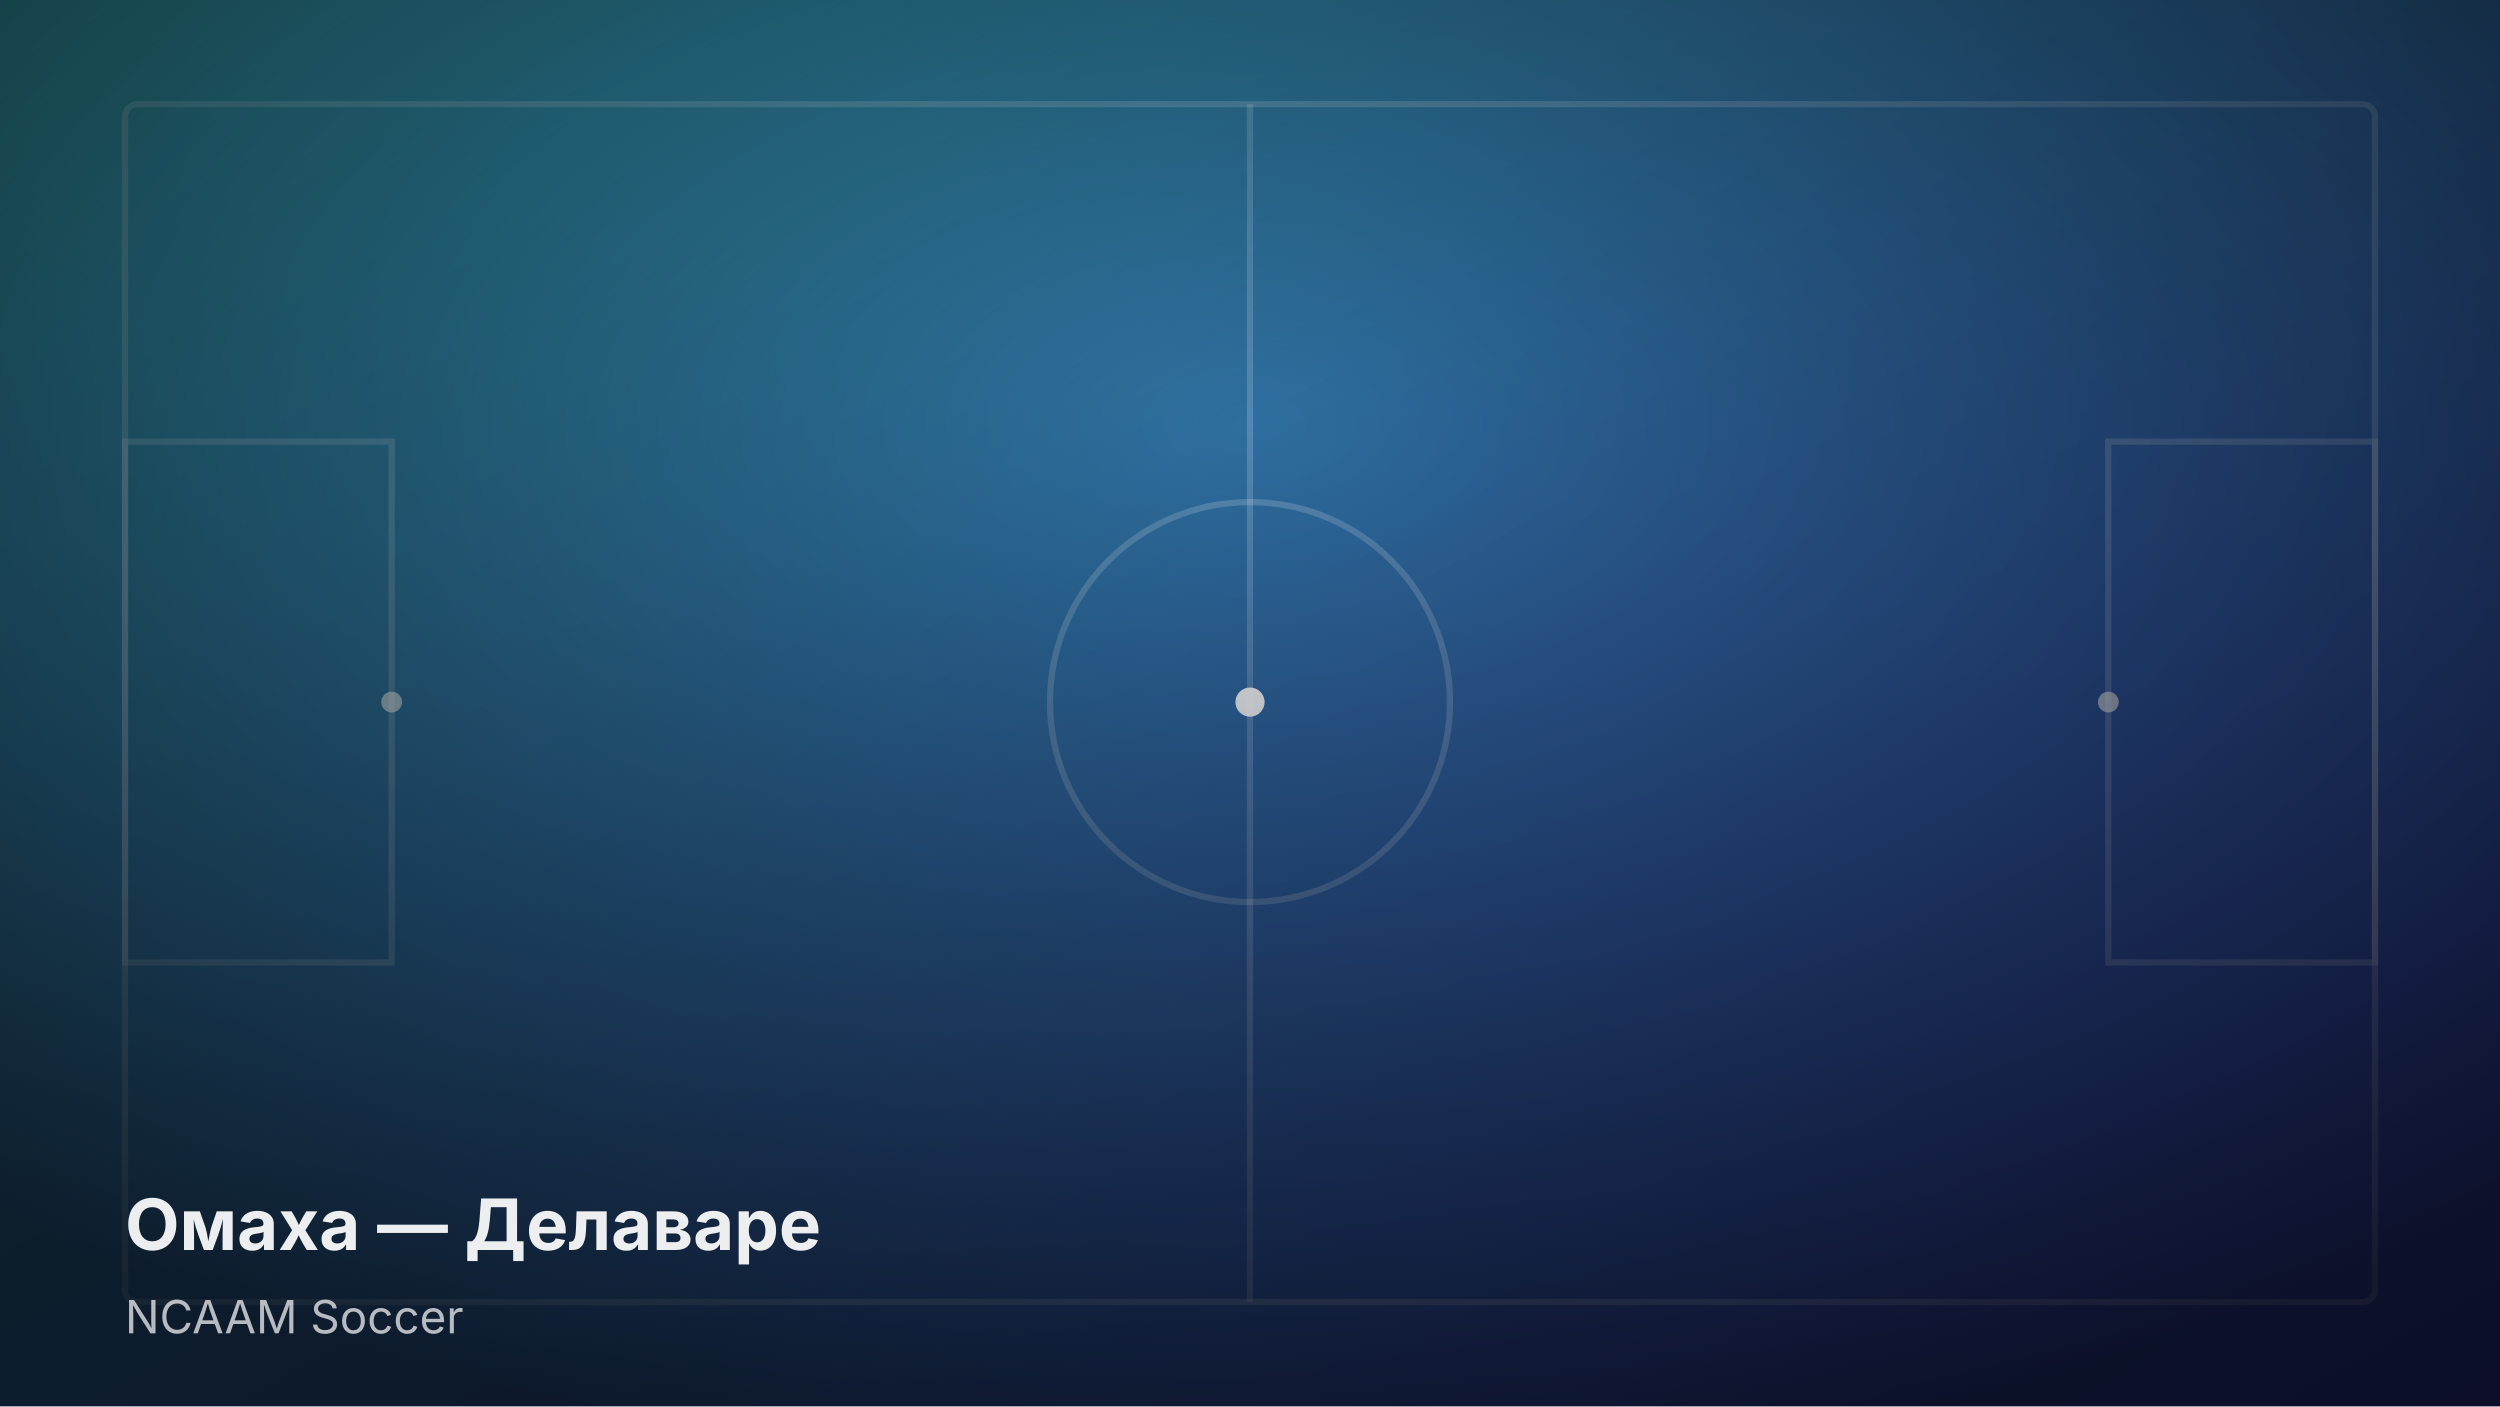
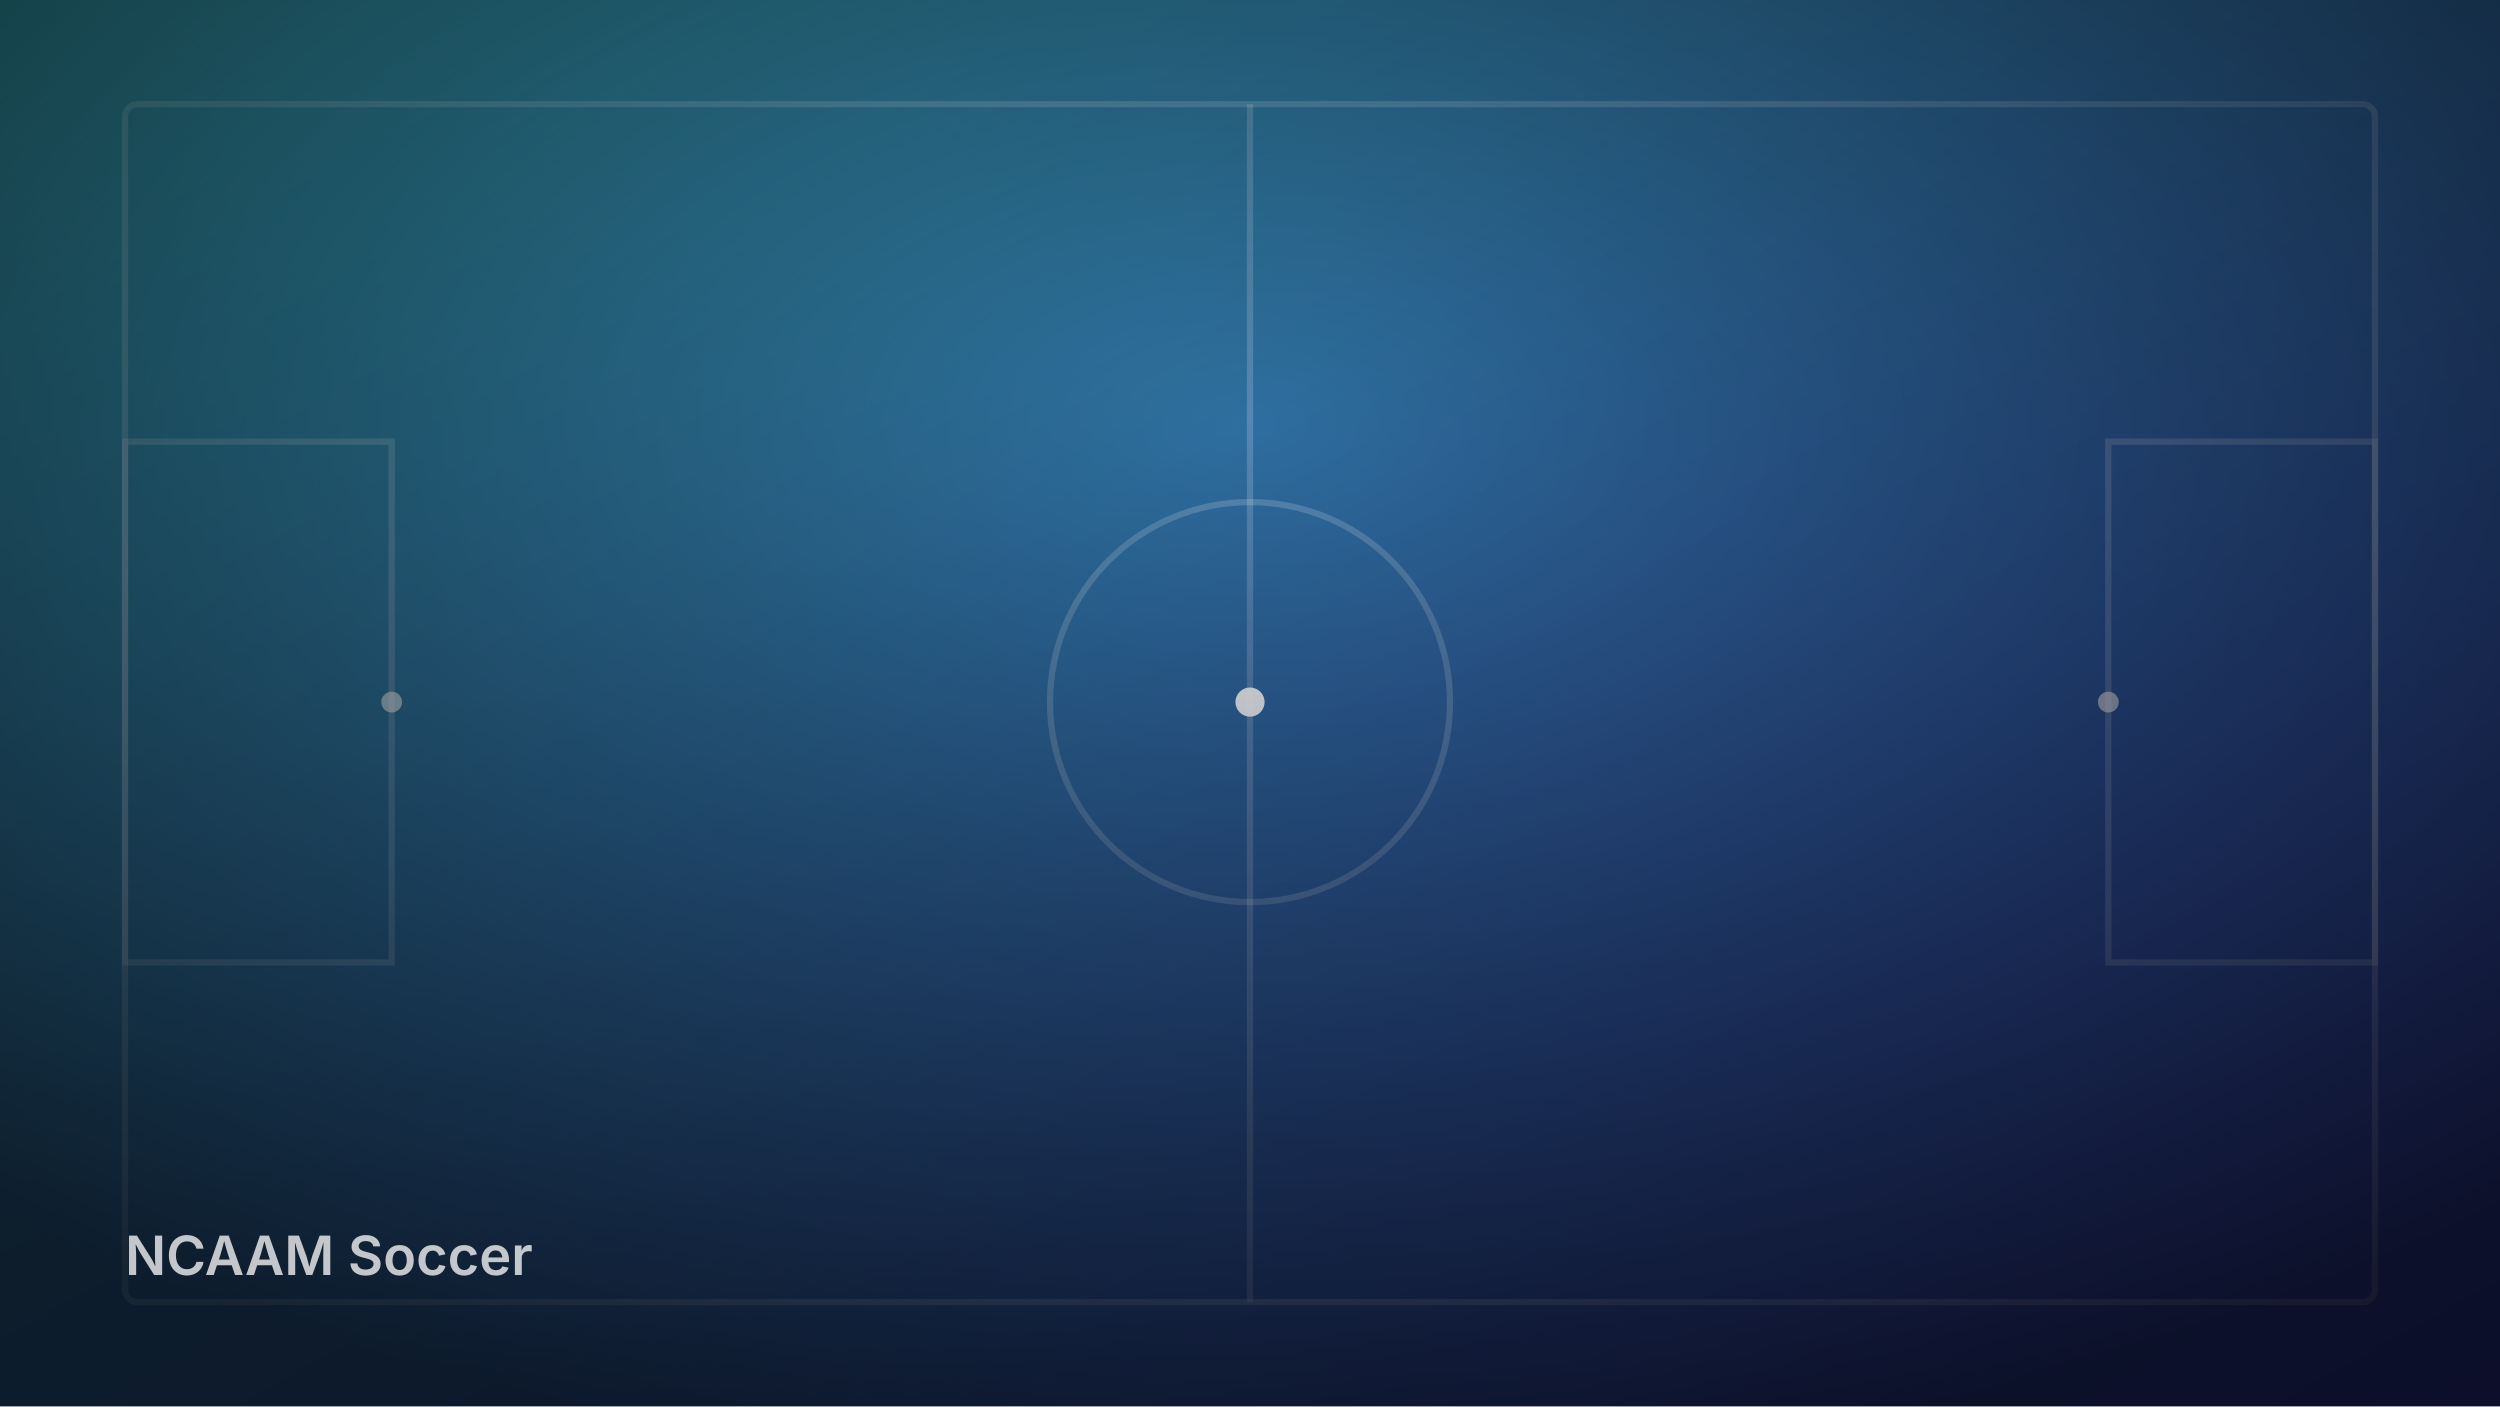
<svg xmlns="http://www.w3.org/2000/svg" viewBox="0 0 1200 675" width="1200" height="675">
  <defs>
    <linearGradient id="g" x1="0" y1="0" x2="1" y2="1">
      <stop offset="0" stop-color="hsl(188 55% 42%)" />
      <stop offset="1" stop-color="hsl(236 55% 38%)" />
    </linearGradient>
    <radialGradient id="v" cx="50%" cy="30%" r="75%">
      <stop offset="0" stop-color="#000" stop-opacity="0" />
      <stop offset="1" stop-color="#000" stop-opacity=".72" />
    </radialGradient>
  </defs>
  <rect width="1200" height="675" fill="url(#g)" />
  <g fill="none" stroke="#ffffff" stroke-opacity=".18" stroke-width="3">
    <rect x="60" y="50" width="1080" height="575" rx="6" />
    <line x1="600" y1="50" x2="600" y2="625" />
    <circle cx="600" cy="337" r="96" />
    <rect x="60" y="212" width="128" height="250" />
    <rect x="1012" y="212" width="128" height="250" />
  </g>
  <g fill="#ffffff" fill-opacity=".9">
    <circle cx="600" cy="337" r="7" />
    <circle cx="188" cy="337" r="5" fill-opacity=".6" />
    <circle cx="1012" cy="337" r="5" fill-opacity=".6" />
  </g>
  <rect width="1200" height="675" fill="url(#v)" />
-   <text x="60" y="600" font-family="Inter,system-ui,sans-serif" font-size="34" font-weight="700" fill="#ffffff" fill-opacity=".92">Омаха — Делаваре</text>
-   <text x="60" y="640" font-family="Inter,system-ui,sans-serif" font-size="22" fill="#ffffff" fill-opacity=".7">NCAAM Soccer</text>
+   <text x="60" y="612" font-family="Inter,system-ui,sans-serif" font-size="26" font-weight="600" fill="#ffffff" fill-opacity=".75">NCAAM Soccer</text>
</svg>
